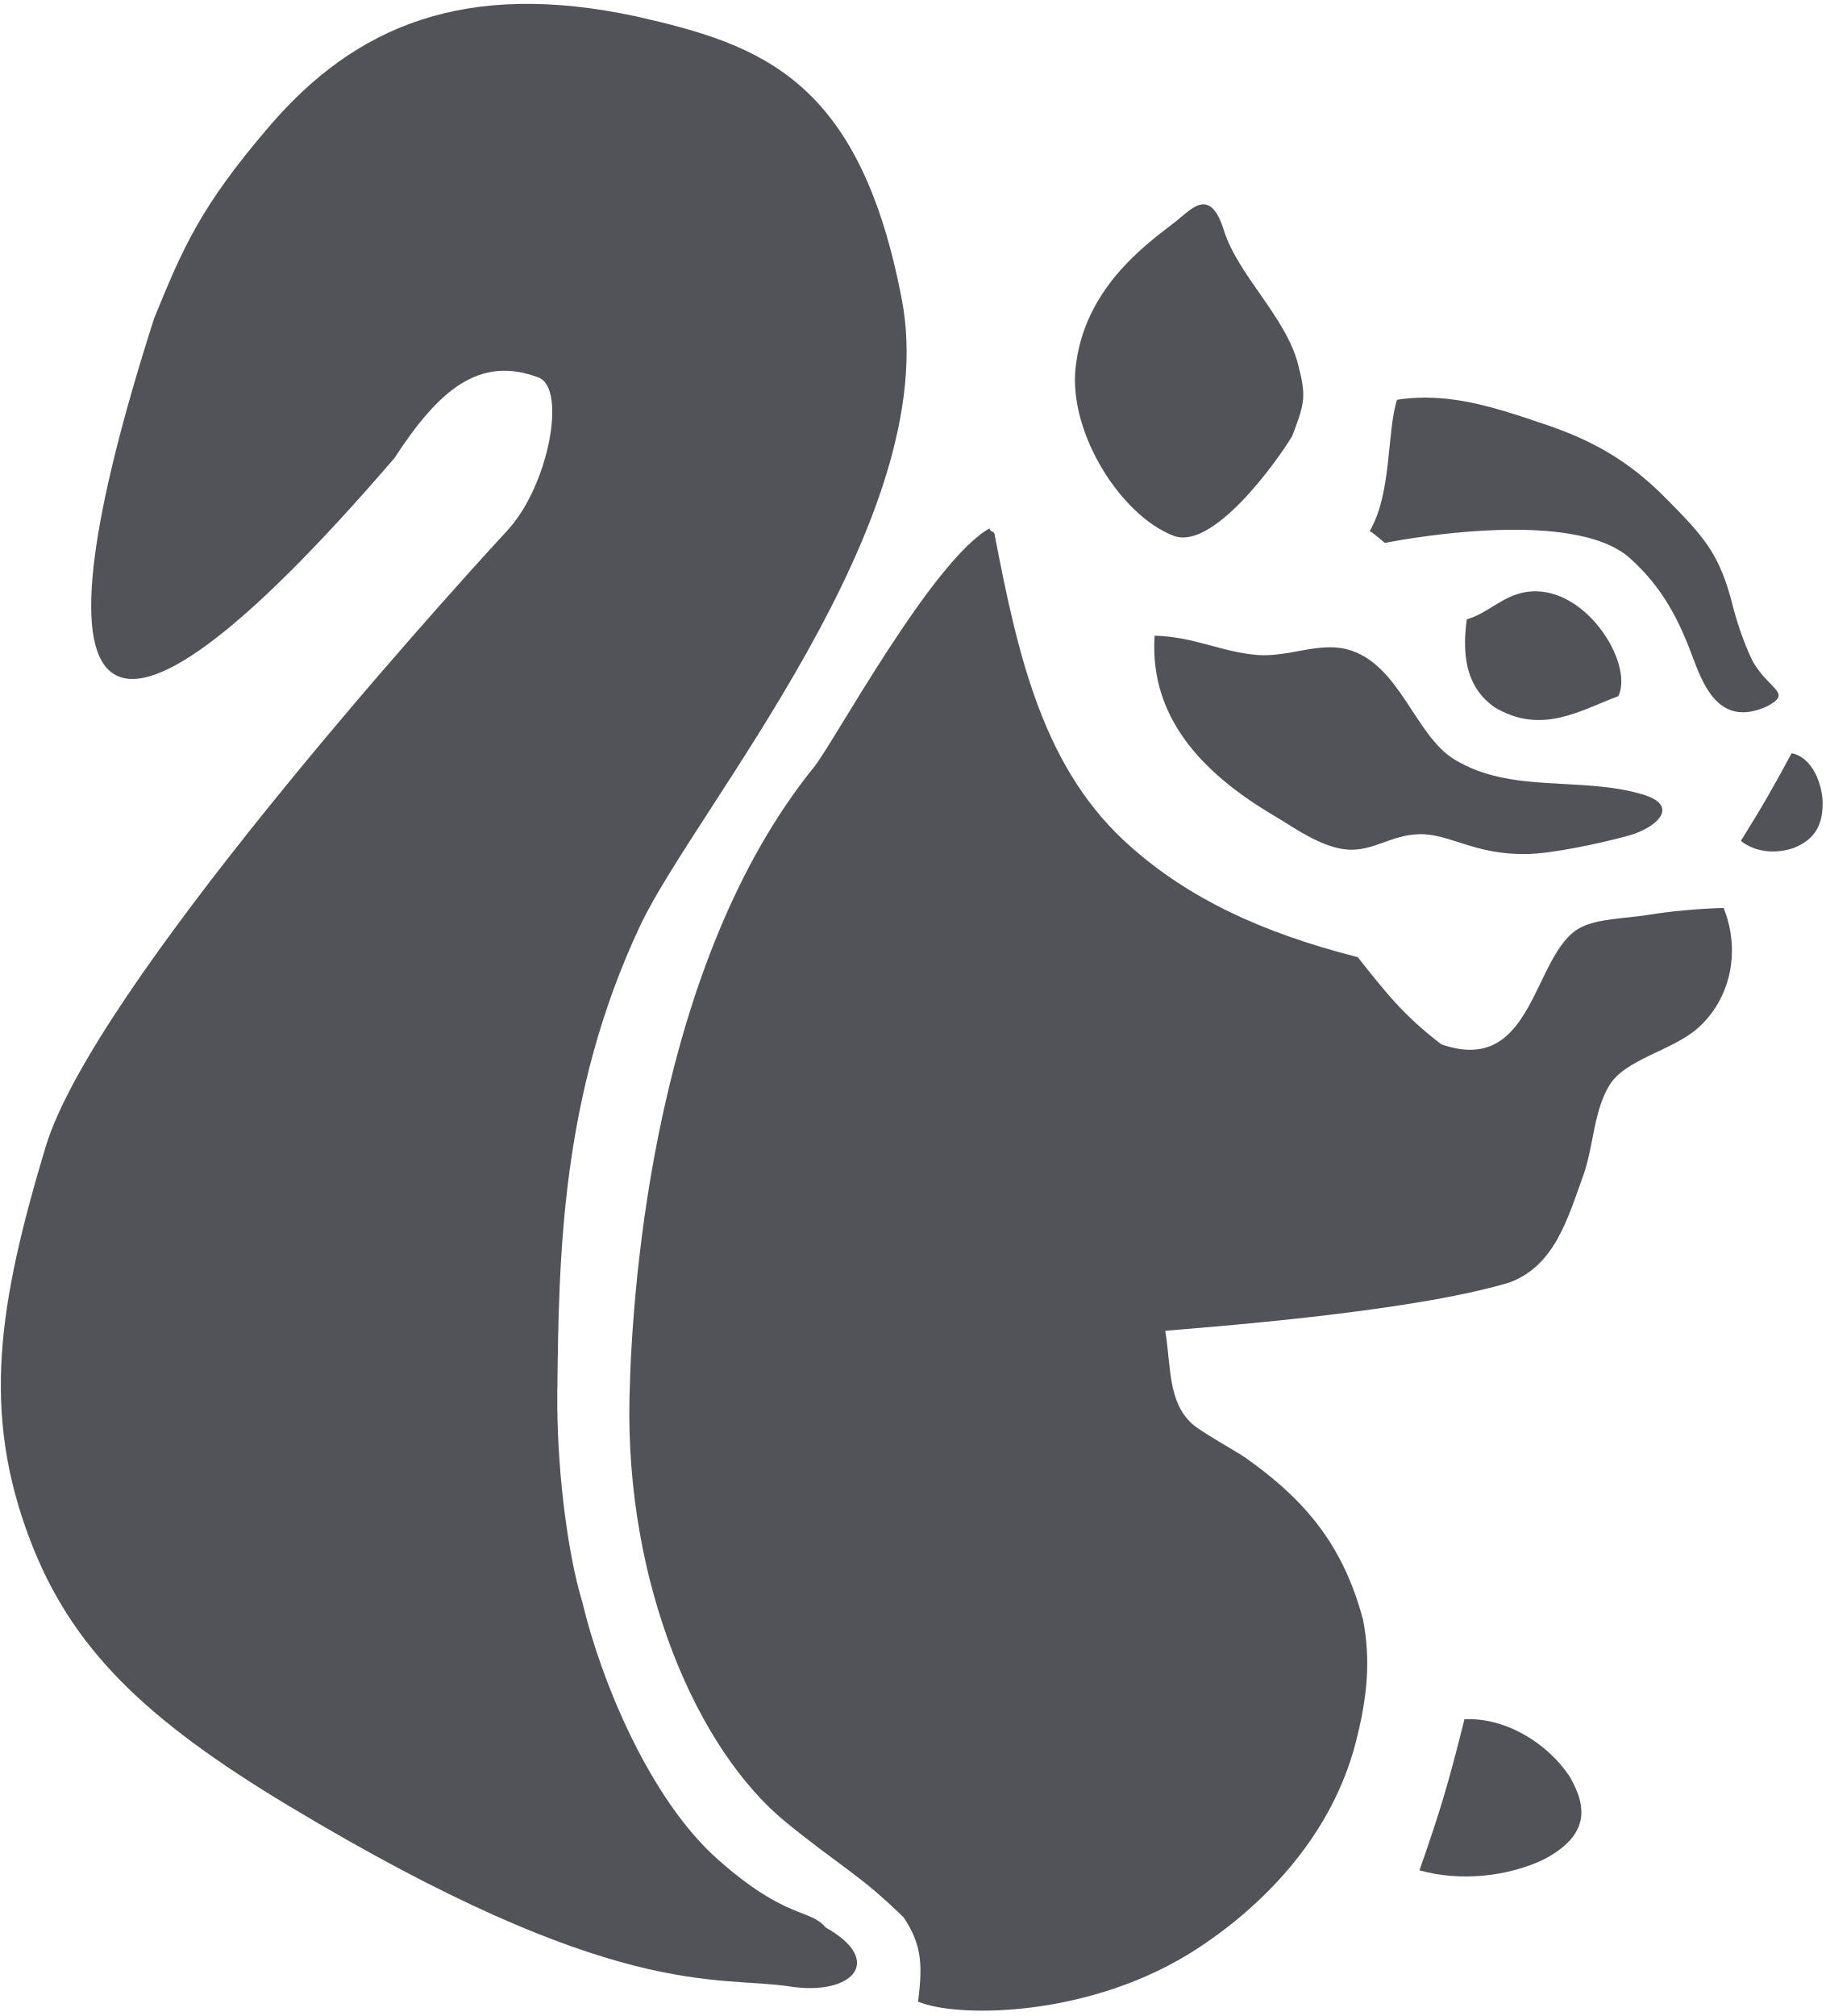
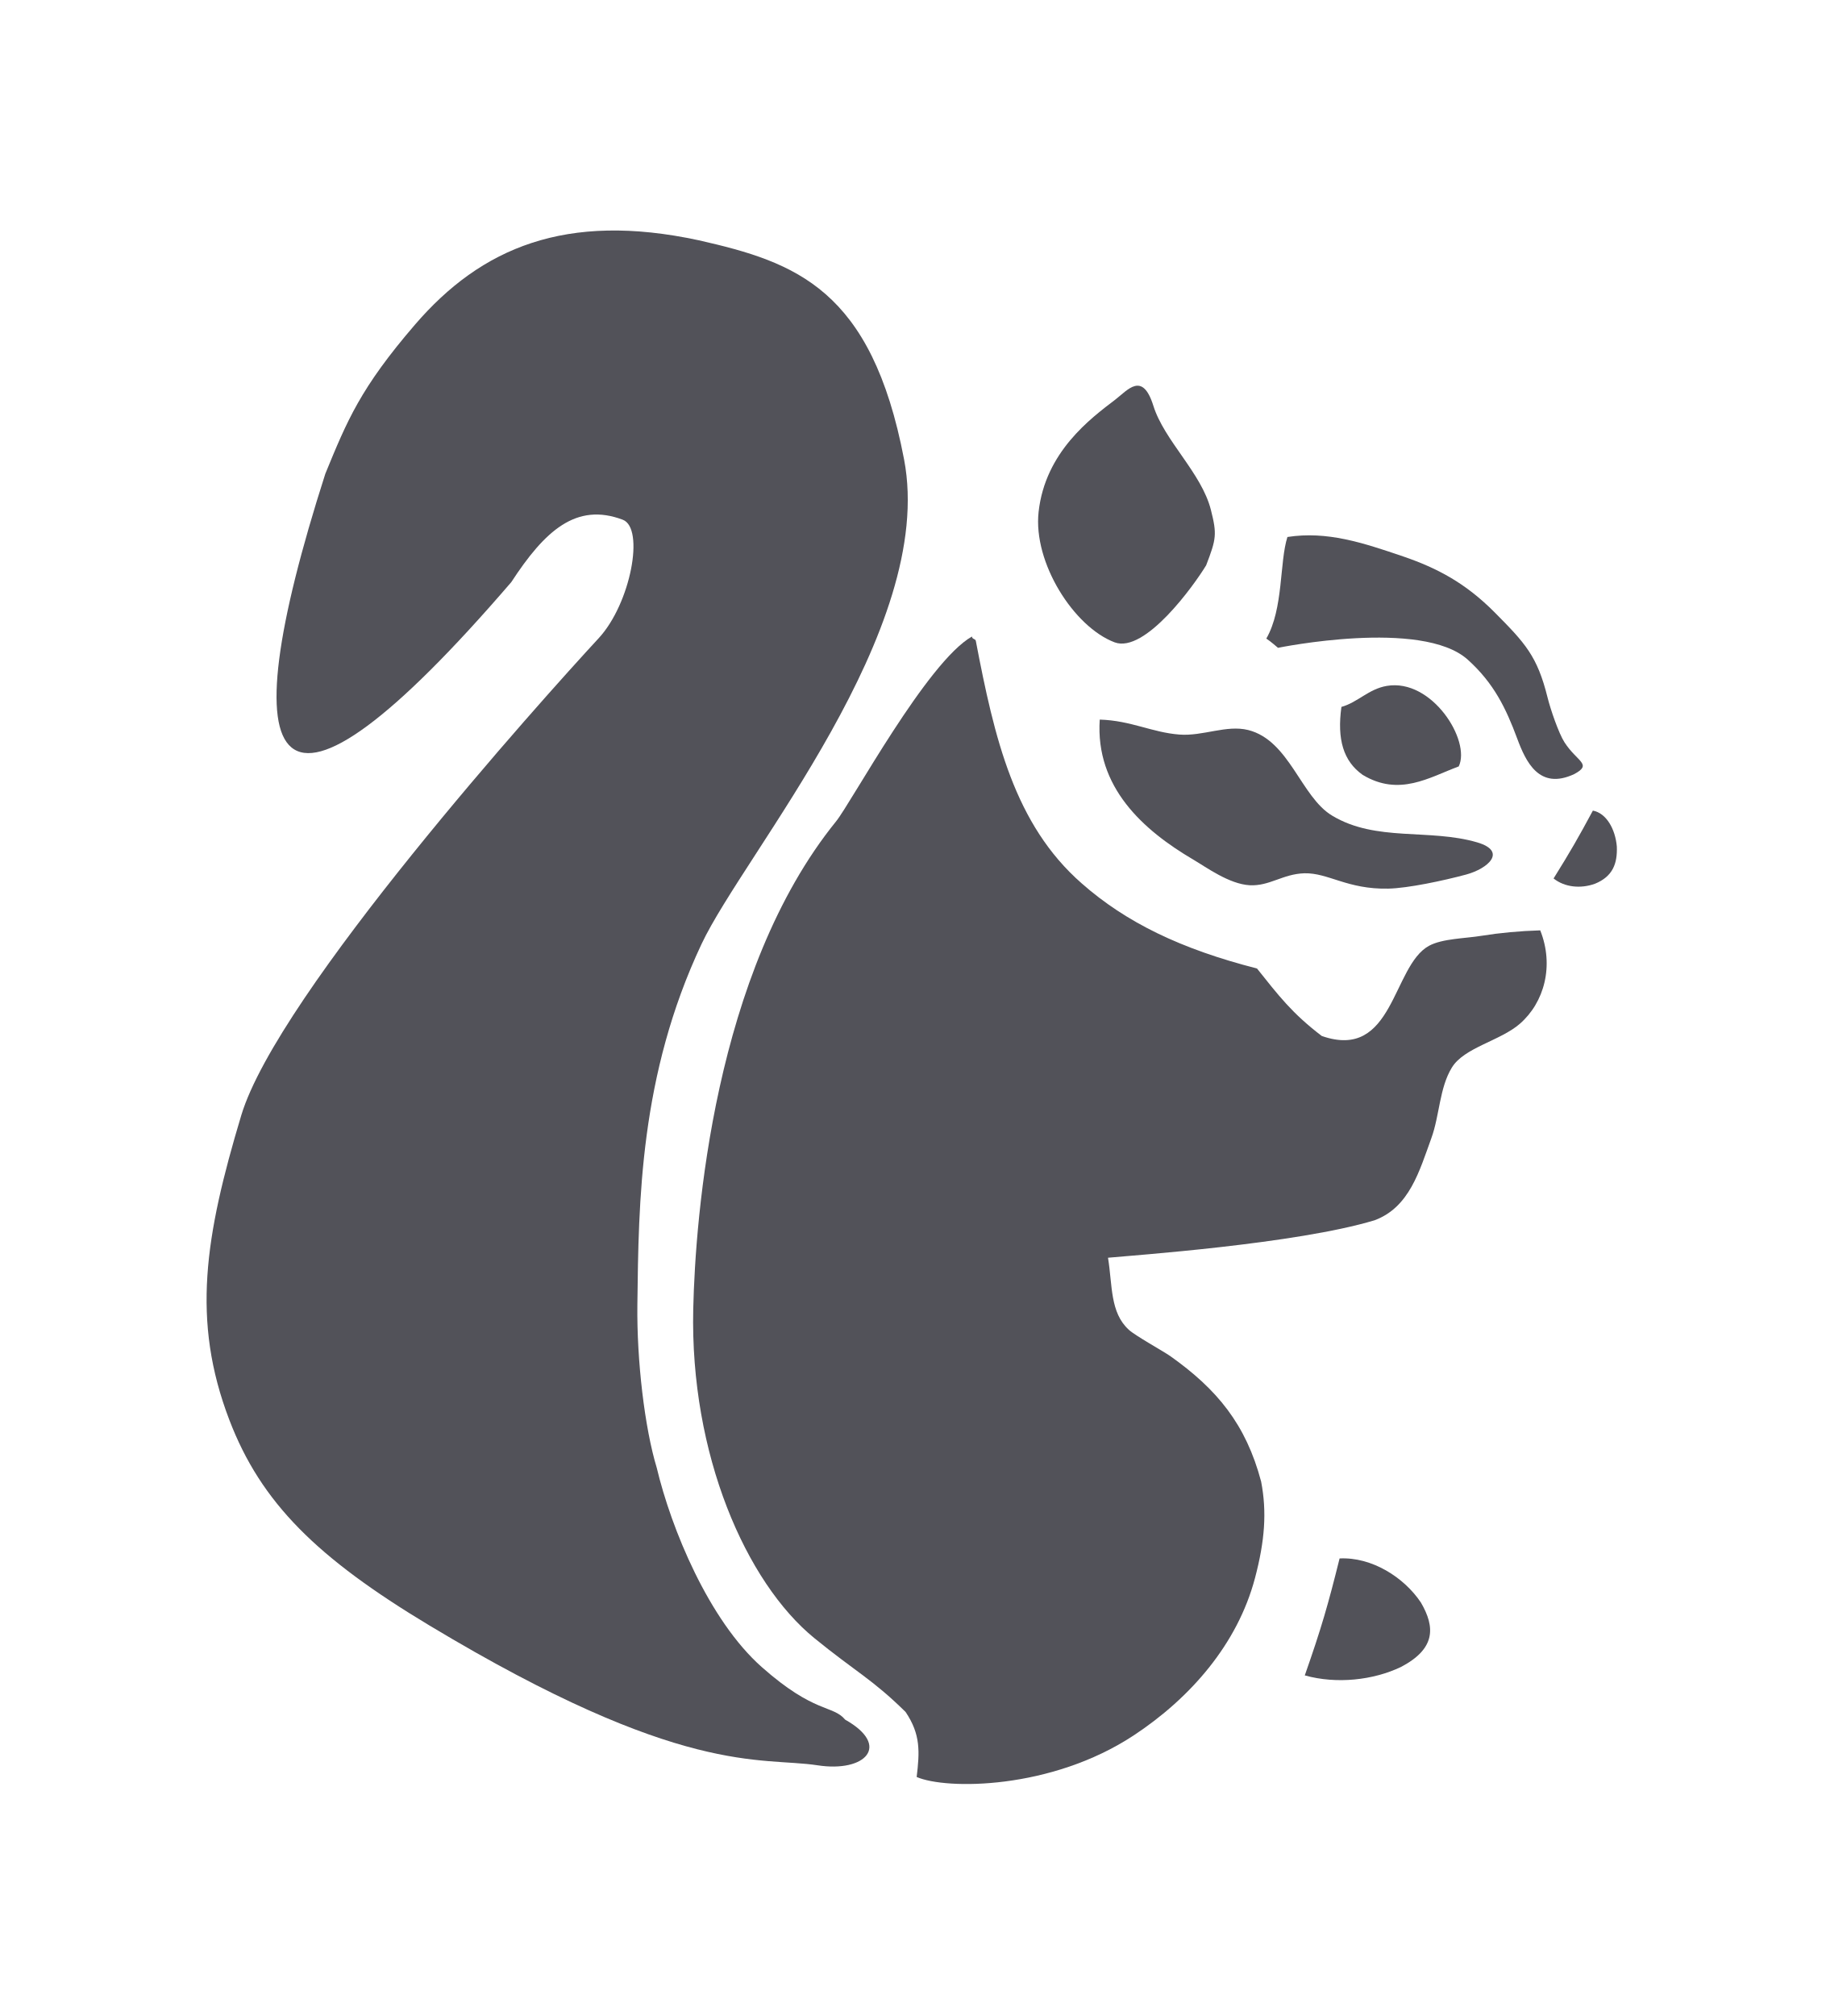
<svg xmlns="http://www.w3.org/2000/svg" width="144px" height="159px" viewBox="0 0 144 159" version="1.1">
-   <g id="Page-1" stroke="none" stroke-width="1" fill="none" fill-rule="evenodd" fill-opacity="0.941">
+   <g id="Page-1" stroke="none" stroke-width="1" fill="none" fill-rule="evenodd" fill-opacity="0.941" style="" transform="matrix(0.774124, 0, 0, 0.774124, 16.24665, 17.94394)">
    <g id="logo-nibbleblog" transform="translate(-3, -2)" fill="#47474F">
      <g id="g61" transform="translate(2.215581, 1.569565)">
        <path d="M116.314,136.027 C115.138,140.755 114.46,143.122 112.767,147.943 C116.02,148.851 119.753,148.428 122.563,147.087 C126.107,145.23 126.073,143.039 124.599,140.517 C122.874,137.937 119.585,135.865 116.314,136.027 Z" id="path63" />
        <path d="M91.871,50.564 C91.414,57.441 96.272,61.82 101.439,64.85 C102.728,65.608 105.051,67.314 107.135,67.44 C109.168,67.554 110.525,66.285 112.733,66.222 C115.17,66.167 117.103,67.873 121.269,67.786 C123.277,67.745 126.885,66.978 129.211,66.351 C131.444,65.746 133.426,63.984 130.336,63.073 C125.454,61.643 120.032,63.047 115.558,60.35 C112.374,58.453 111.21,52.687 107.001,51.627 C104.778,51.073 102.386,52.276 99.991,52.089 C97.188,51.874 95.055,50.659 91.871,50.564 Z" id="path65" />
        <path d="M116.501,49.272 C116.044,52.566 116.693,54.795 118.66,56.192 C122.398,58.445 125.456,56.448 128.456,55.335 C129.717,52.721 125.731,46.345 121.121,47.132 C119.262,47.451 118.16,48.814 116.501,49.272 Z" id="path67" />
        <path d="M78.856,42.097 C74.288,44.663 66.568,58.995 64.999,60.936 C52.553,76.299 50.659,101.264 50.445,110.607 C50.107,125.416 55.82,138.467 62.789,144.148 C67.02,147.597 68.682,148.316 72.085,151.669 C73.632,153.961 73.52,155.73 73.214,158.293 C76.216,159.601 86.911,159.608 95.337,154.053 C101.077,150.27 105.903,144.782 107.691,138.034 C108.699,134.226 108.913,131.273 108.317,128.19 C106.768,122.359 103.831,118.791 99.049,115.405 C98.332,114.906 95.49,113.335 94.837,112.732 C92.908,110.973 93.175,108.223 92.714,105.391 C95.15,105.156 111.89,103.992 119.879,101.574 C123.438,100.25 124.446,96.556 125.663,93.218 C126.513,90.883 126.484,88.094 127.752,86.022 C129,83.967 132.685,83.299 134.684,81.554 C137.174,79.39 138.199,75.638 136.761,72.037 C134.64,72.104 132.668,72.288 130.798,72.588 C129.114,72.867 126.792,72.867 125.425,73.612 C121.657,75.665 121.854,85.364 114.497,82.798 C111.465,80.484 110.098,78.681 107.895,75.921 C100.129,73.941 94.545,71.221 90.037,67.256 C83.165,61.236 81.145,52.484 79.243,42.548 C79.206,42.318 78.832,42.373 78.856,42.097 Z" id="path69" />
        <path d="M108.847,42.31 C109.284,42.594 110.037,43.252 110.037,43.252 C110.037,43.252 124.698,40.243 129.379,44.462 C132.046,46.863 133.273,49.427 134.405,52.469 C135.291,54.861 136.647,57.782 140.222,56.119 C142.129,55.1 140.516,54.878 139.231,52.876 C138.648,51.966 137.812,49.543 137.506,48.306 C136.46,44.092 135.23,42.775 132.114,39.638 C129.168,36.675 126.294,35.138 122.797,33.943 C118.66,32.536 115.048,31.336 110.997,31.96 C110.176,34.543 110.606,39.263 108.847,42.31 Z" id="path71" />
        <path d="M93.44,17.977 C90.943,19.88 86.318,23.295 85.641,29.399 C85.063,34.582 89.238,41.129 93.387,42.693 C96.479,43.847 101.487,36.876 102.716,34.843 C103.751,32.156 103.829,31.684 103.2,29.201 C102.24,25.42 98.451,22.157 97.336,18.592 C96.219,15.029 94.72,16.999 93.44,17.977 Z" id="path73" />
        <path d="M65.93,152.453 C64.654,150.935 62.823,151.869 57.428,147.094 C52.033,142.321 48.198,132.982 46.724,126.786 C45.495,122.736 44.683,115.877 44.751,110.191 C44.88,99.659 44.975,86.843 51.29,73.431 C55.645,64.184 75.249,41.434 71.932,24.062 C68.616,6.695 60.911,3.972 51.016,1.733 C37.452,-1.193 28.822,2.503 22.089,10.326 C16.517,16.796 15.176,20.102 12.951,25.517 C2.958,56.688 7.416,65.015 31.902,36.559 C35.317,31.321 38.521,28.407 43.265,30.203 C45.514,31.057 44.076,38.74 40.807,42.274 C34.958,48.596 8.105,78.492 4.382,90.89 C0.675,103.227 -0.707,111.784 3.167,121.909 C6.4,130.366 12.113,135.979 23.566,142.86 C49.357,158.361 57.261,156.207 63.119,157.103 C67.987,157.855 70.642,155.106 65.93,152.453 Z" id="path75" />
      </g>
      <path d="M144.342,61.407 C142.85,64.176 142.064,65.551 140.337,68.32 C141.476,69.227 143.098,69.377 144.539,68.864 C146.394,68.116 146.849,66.771 146.783,65.064 C146.628,63.295 145.722,61.663 144.342,61.407 Z" id="path77" />
    </g>
  </g>
</svg>
